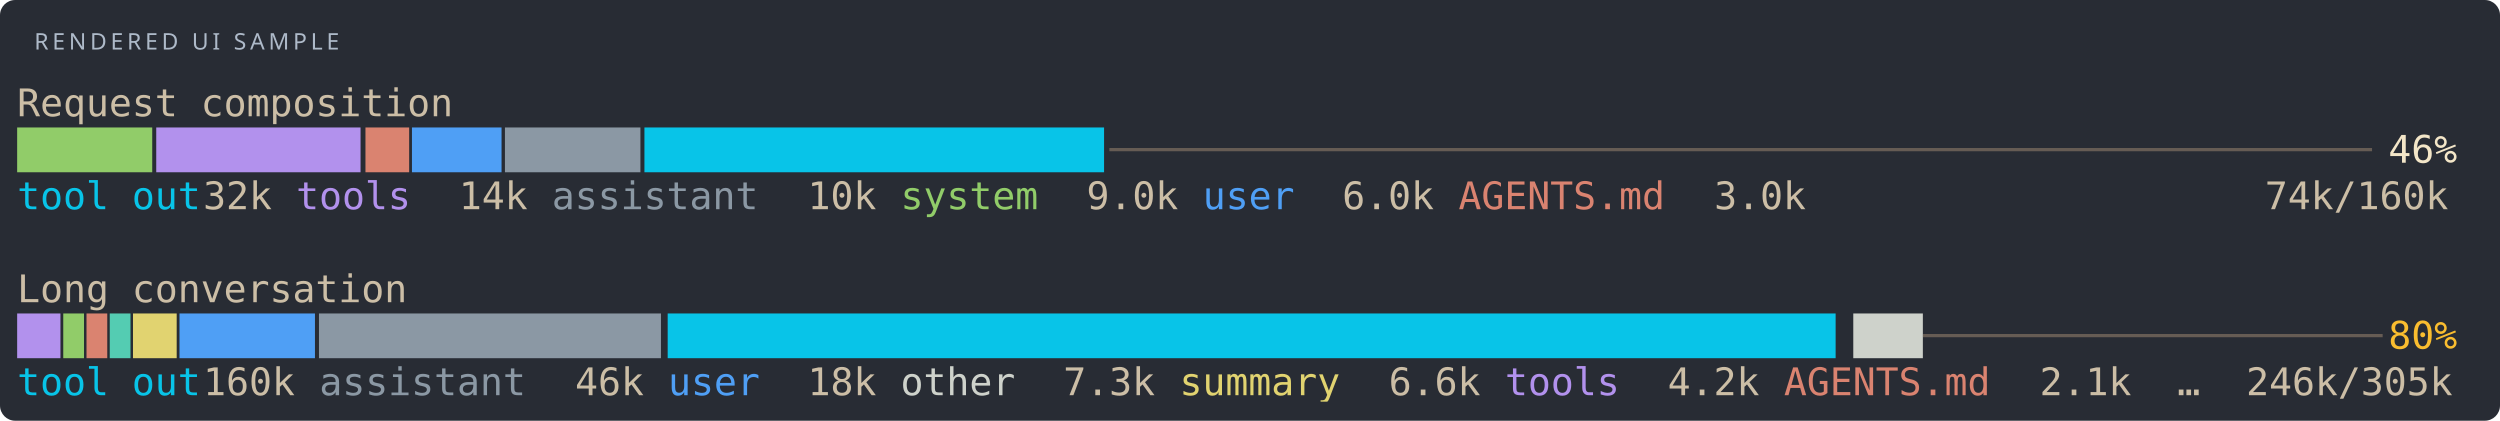
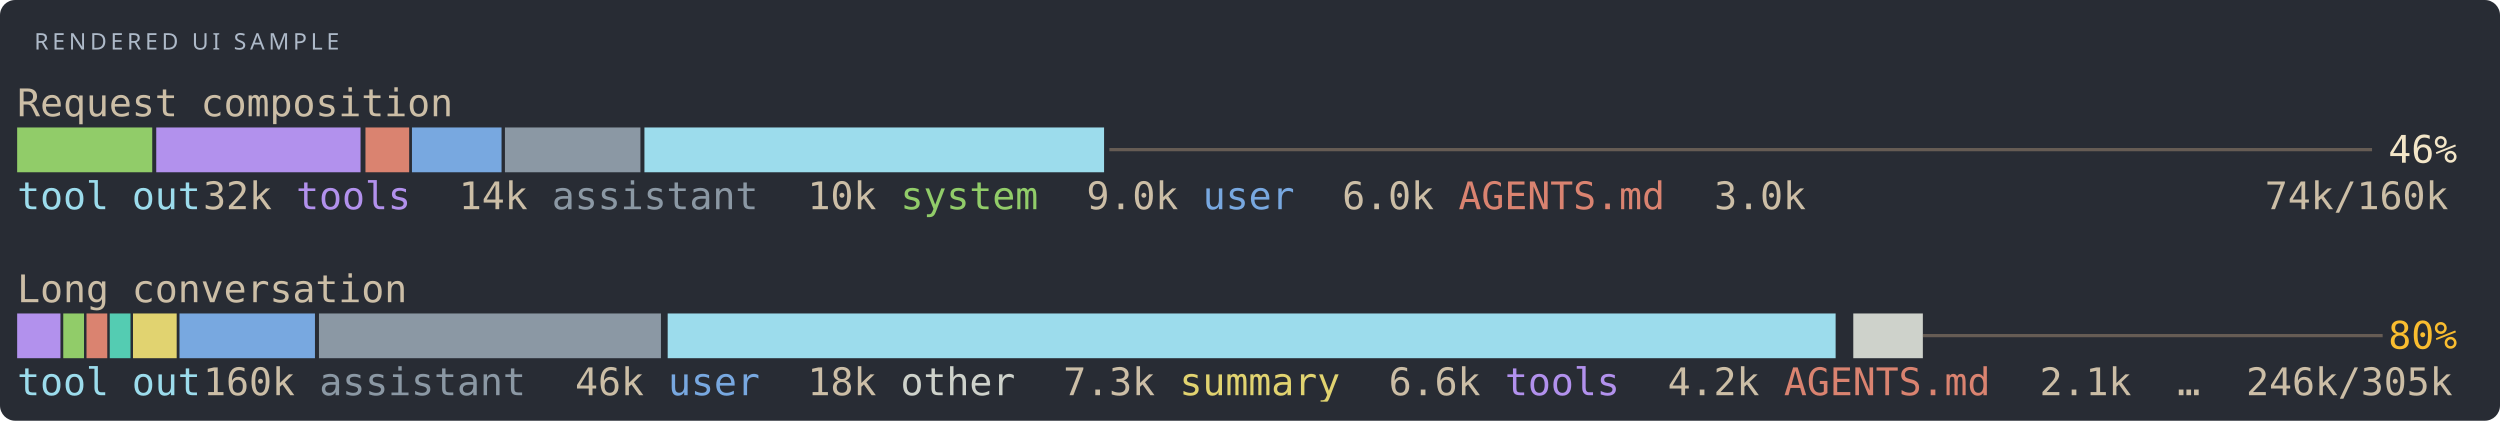
<svg xmlns="http://www.w3.org/2000/svg" viewBox="0 0 1312 220.8">
  <style>
.plugins-context-bar-matrix {font-family:monospace;font-size:20px;line-height:24.4px}
.plugins-context-bar-r1 { fill: #ccbea6 }
.plugins-context-bar-r2 { fill: #abb2bf }
.plugins-context-bar-r3 { fill: #91cc69 }
.plugins-context-bar-r4 { fill: #b291ed }
.plugins-context-bar-r5 { fill: #da8370 }
- .plugins-context-bar-r6 { fill: #4f9ff5 }
+ .plugins-context-bar-r6 { fill: #78a8e0 }
.plugins-context-bar-r7 { fill: #8b98a4 }
- .plugins-context-bar-r8 { fill: #08c4e8 }
+ .plugins-context-bar-r8 { fill: #9cdcec }
.plugins-context-bar-r9 { fill: #665c54 }
.plugins-context-bar-r10 { fill: #f3e6c8 }
.plugins-context-bar-r11 { fill: #54ccb2 }
.plugins-context-bar-r12 { fill: #e1d370 }
.plugins-context-bar-r13 { fill: #ced2cb }
.plugins-context-bar-r14 { fill: #fabd2f }
</style>
  <defs>
    <clipPath id="plugins-context-bar-clip-terminal">
      <rect width="1292.2" height="169.8" />
    </clipPath>
    <clipPath id="plugins-context-bar-line-0">
      <rect x="0" y="1.5" width="1293.2" height="24.65" />
    </clipPath>
    <clipPath id="plugins-context-bar-line-1">
      <rect x="0" y="25.9" width="1293.2" height="24.65" />
    </clipPath>
    <clipPath id="plugins-context-bar-line-2">
      <rect x="0" y="50.3" width="1293.2" height="24.65" />
    </clipPath>
    <clipPath id="plugins-context-bar-line-3">
      <rect x="0" y="74.7" width="1293.2" height="24.65" />
    </clipPath>
    <clipPath id="plugins-context-bar-line-4">
      <rect x="0" y="99.1" width="1293.2" height="24.65" />
    </clipPath>
    <clipPath id="plugins-context-bar-line-5">
      <rect x="0" y="123.5" width="1293.2" height="24.65" />
    </clipPath>
  </defs>
  <rect width="1312" height="220.8" rx="8" fill="#282c34" />
  <text x="18" y="26" fill="#aebac9" font-family="sans-serif" font-size="12" letter-spacing="2">RENDERED UI SAMPLE</text>
  <g transform="translate(9, 41)" clip-path="url(#plugins-context-bar-clip-terminal)">
    <g class="plugins-context-bar-matrix">
      <text class="plugins-context-bar-r1" x="0" y="20" textLength="231.8" clip-path="url(#plugins-context-bar-line-0)">Request composition</text>
      <text class="plugins-context-bar-r2" x="1293.2" y="20" textLength="12.2" clip-path="url(#plugins-context-bar-line-0)">
</text>
      <text class="plugins-context-bar-r3" x="0" y="44.4" textLength="73.2" clip-path="url(#plugins-context-bar-line-1)">█████▉</text>
      <text class="plugins-context-bar-r4" x="73.2" y="44.4" textLength="109.8" clip-path="url(#plugins-context-bar-line-1)">████████▉</text>
      <text class="plugins-context-bar-r5" x="183" y="44.4" textLength="24.4" clip-path="url(#plugins-context-bar-line-1)">█▉</text>
      <text class="plugins-context-bar-r6" x="207.4" y="44.4" textLength="48.8" clip-path="url(#plugins-context-bar-line-1)">███▉</text>
      <text class="plugins-context-bar-r7" x="256.2" y="44.4" textLength="73.2" clip-path="url(#plugins-context-bar-line-1)">█████▉</text>
      <text class="plugins-context-bar-r8" x="329.4" y="44.4" textLength="244" clip-path="url(#plugins-context-bar-line-1)">████████████████████</text>
      <text class="plugins-context-bar-r9" x="573.4" y="44.4" textLength="671" clip-path="url(#plugins-context-bar-line-1)">───────────────────────────────────────────────────────</text>
      <text class="plugins-context-bar-r10" x="1244.4" y="44.4" textLength="48.8" clip-path="url(#plugins-context-bar-line-1)"> 46%</text>
      <text class="plugins-context-bar-r2" x="1293.2" y="44.4" textLength="12.2" clip-path="url(#plugins-context-bar-line-1)">
</text>
      <text class="plugins-context-bar-r8" x="0" y="68.8" textLength="97.6" clip-path="url(#plugins-context-bar-line-2)">tool out</text>
      <text class="plugins-context-bar-r1" x="97.6" y="68.8" textLength="48.8" clip-path="url(#plugins-context-bar-line-2)"> 32k</text>
      <text class="plugins-context-bar-r4" x="146.4" y="68.8" textLength="85.4" clip-path="url(#plugins-context-bar-line-2)">  tools</text>
      <text class="plugins-context-bar-r1" x="231.8" y="68.8" textLength="48.8" clip-path="url(#plugins-context-bar-line-2)"> 14k</text>
      <text class="plugins-context-bar-r7" x="280.6" y="68.8" textLength="134.2" clip-path="url(#plugins-context-bar-line-2)">  assistant</text>
      <text class="plugins-context-bar-r1" x="414.8" y="68.8" textLength="48.8" clip-path="url(#plugins-context-bar-line-2)"> 10k</text>
      <text class="plugins-context-bar-r3" x="463.6" y="68.8" textLength="97.6" clip-path="url(#plugins-context-bar-line-2)">  system</text>
      <text class="plugins-context-bar-r1" x="561.2" y="68.8" textLength="61" clip-path="url(#plugins-context-bar-line-2)"> 9.0k</text>
      <text class="plugins-context-bar-r6" x="622.2" y="68.8" textLength="73.2" clip-path="url(#plugins-context-bar-line-2)">  user</text>
      <text class="plugins-context-bar-r1" x="695.4" y="68.8" textLength="61" clip-path="url(#plugins-context-bar-line-2)"> 6.0k</text>
      <text class="plugins-context-bar-r5" x="756.4" y="68.8" textLength="134.2" clip-path="url(#plugins-context-bar-line-2)">  AGENTS.md</text>
      <text class="plugins-context-bar-r1" x="890.6" y="68.8" textLength="402.6" clip-path="url(#plugins-context-bar-line-2)"> 3.0k                    74k/160k</text>
      <text class="plugins-context-bar-r2" x="1293.2" y="68.8" textLength="12.2" clip-path="url(#plugins-context-bar-line-2)">
</text>
      <text class="plugins-context-bar-r2" x="1293.2" y="93.2" textLength="12.2" clip-path="url(#plugins-context-bar-line-3)">
</text>
      <text class="plugins-context-bar-r1" x="0" y="117.6" textLength="207.4" clip-path="url(#plugins-context-bar-line-4)">Long conversation</text>
      <text class="plugins-context-bar-r2" x="1293.2" y="117.6" textLength="12.2" clip-path="url(#plugins-context-bar-line-4)">
</text>
      <text class="plugins-context-bar-r4" x="0" y="142" textLength="24.4" clip-path="url(#plugins-context-bar-line-5)">█▉</text>
      <text class="plugins-context-bar-r3" x="24.4" y="142" textLength="12.2" clip-path="url(#plugins-context-bar-line-5)">▉</text>
      <text class="plugins-context-bar-r5" x="36.6" y="142" textLength="12.2" clip-path="url(#plugins-context-bar-line-5)">▉</text>
      <text class="plugins-context-bar-r11" x="48.8" y="142" textLength="12.2" clip-path="url(#plugins-context-bar-line-5)">▉</text>
      <text class="plugins-context-bar-r12" x="61" y="142" textLength="24.4" clip-path="url(#plugins-context-bar-line-5)">█▉</text>
      <text class="plugins-context-bar-r6" x="85.4" y="142" textLength="73.2" clip-path="url(#plugins-context-bar-line-5)">█████▉</text>
      <text class="plugins-context-bar-r7" x="158.6" y="142" textLength="183" clip-path="url(#plugins-context-bar-line-5)">██████████████▉</text>
      <text class="plugins-context-bar-r8" x="341.6" y="142" textLength="622.2" clip-path="url(#plugins-context-bar-line-5)">██████████████████████████████████████████████████▉</text>
      <text class="plugins-context-bar-r13" x="963.8" y="142" textLength="36.6" clip-path="url(#plugins-context-bar-line-5)">███</text>
      <text class="plugins-context-bar-r9" x="1000.4" y="142" textLength="244" clip-path="url(#plugins-context-bar-line-5)">────────────────────</text>
      <text class="plugins-context-bar-r14" x="1244.4" y="142" textLength="48.8" clip-path="url(#plugins-context-bar-line-5)"> 80%</text>
      <text class="plugins-context-bar-r2" x="1293.2" y="142" textLength="12.2" clip-path="url(#plugins-context-bar-line-5)">
</text>
      <text class="plugins-context-bar-r8" x="0" y="166.4" textLength="97.6" clip-path="url(#plugins-context-bar-line-6)">tool out</text>
      <text class="plugins-context-bar-r1" x="97.6" y="166.4" textLength="61" clip-path="url(#plugins-context-bar-line-6)"> 160k</text>
      <text class="plugins-context-bar-r7" x="158.6" y="166.4" textLength="134.2" clip-path="url(#plugins-context-bar-line-6)">  assistant</text>
      <text class="plugins-context-bar-r1" x="292.8" y="166.4" textLength="48.8" clip-path="url(#plugins-context-bar-line-6)"> 46k</text>
      <text class="plugins-context-bar-r6" x="341.6" y="166.4" textLength="73.2" clip-path="url(#plugins-context-bar-line-6)">  user</text>
      <text class="plugins-context-bar-r1" x="414.8" y="166.4" textLength="48.8" clip-path="url(#plugins-context-bar-line-6)"> 18k</text>
      <text class="plugins-context-bar-r13" x="463.6" y="166.4" textLength="85.4" clip-path="url(#plugins-context-bar-line-6)">  other</text>
      <text class="plugins-context-bar-r1" x="549" y="166.4" textLength="61" clip-path="url(#plugins-context-bar-line-6)"> 7.3k</text>
      <text class="plugins-context-bar-r12" x="610" y="166.4" textLength="109.8" clip-path="url(#plugins-context-bar-line-6)">  summary</text>
      <text class="plugins-context-bar-r1" x="719.8" y="166.4" textLength="61" clip-path="url(#plugins-context-bar-line-6)"> 6.6k</text>
      <text class="plugins-context-bar-r4" x="780.8" y="166.4" textLength="85.4" clip-path="url(#plugins-context-bar-line-6)">  tools</text>
      <text class="plugins-context-bar-r1" x="866.2" y="166.4" textLength="61" clip-path="url(#plugins-context-bar-line-6)"> 4.2k</text>
      <text class="plugins-context-bar-r5" x="927.2" y="166.4" textLength="134.2" clip-path="url(#plugins-context-bar-line-6)">  AGENTS.md</text>
      <text class="plugins-context-bar-r1" x="1061.4" y="166.4" textLength="231.8" clip-path="url(#plugins-context-bar-line-6)"> 2.1k  …  246k/305k</text>
      <text class="plugins-context-bar-r2" x="1293.2" y="166.4" textLength="12.2" clip-path="url(#plugins-context-bar-line-6)">
</text>
    </g>
  </g>
</svg>
